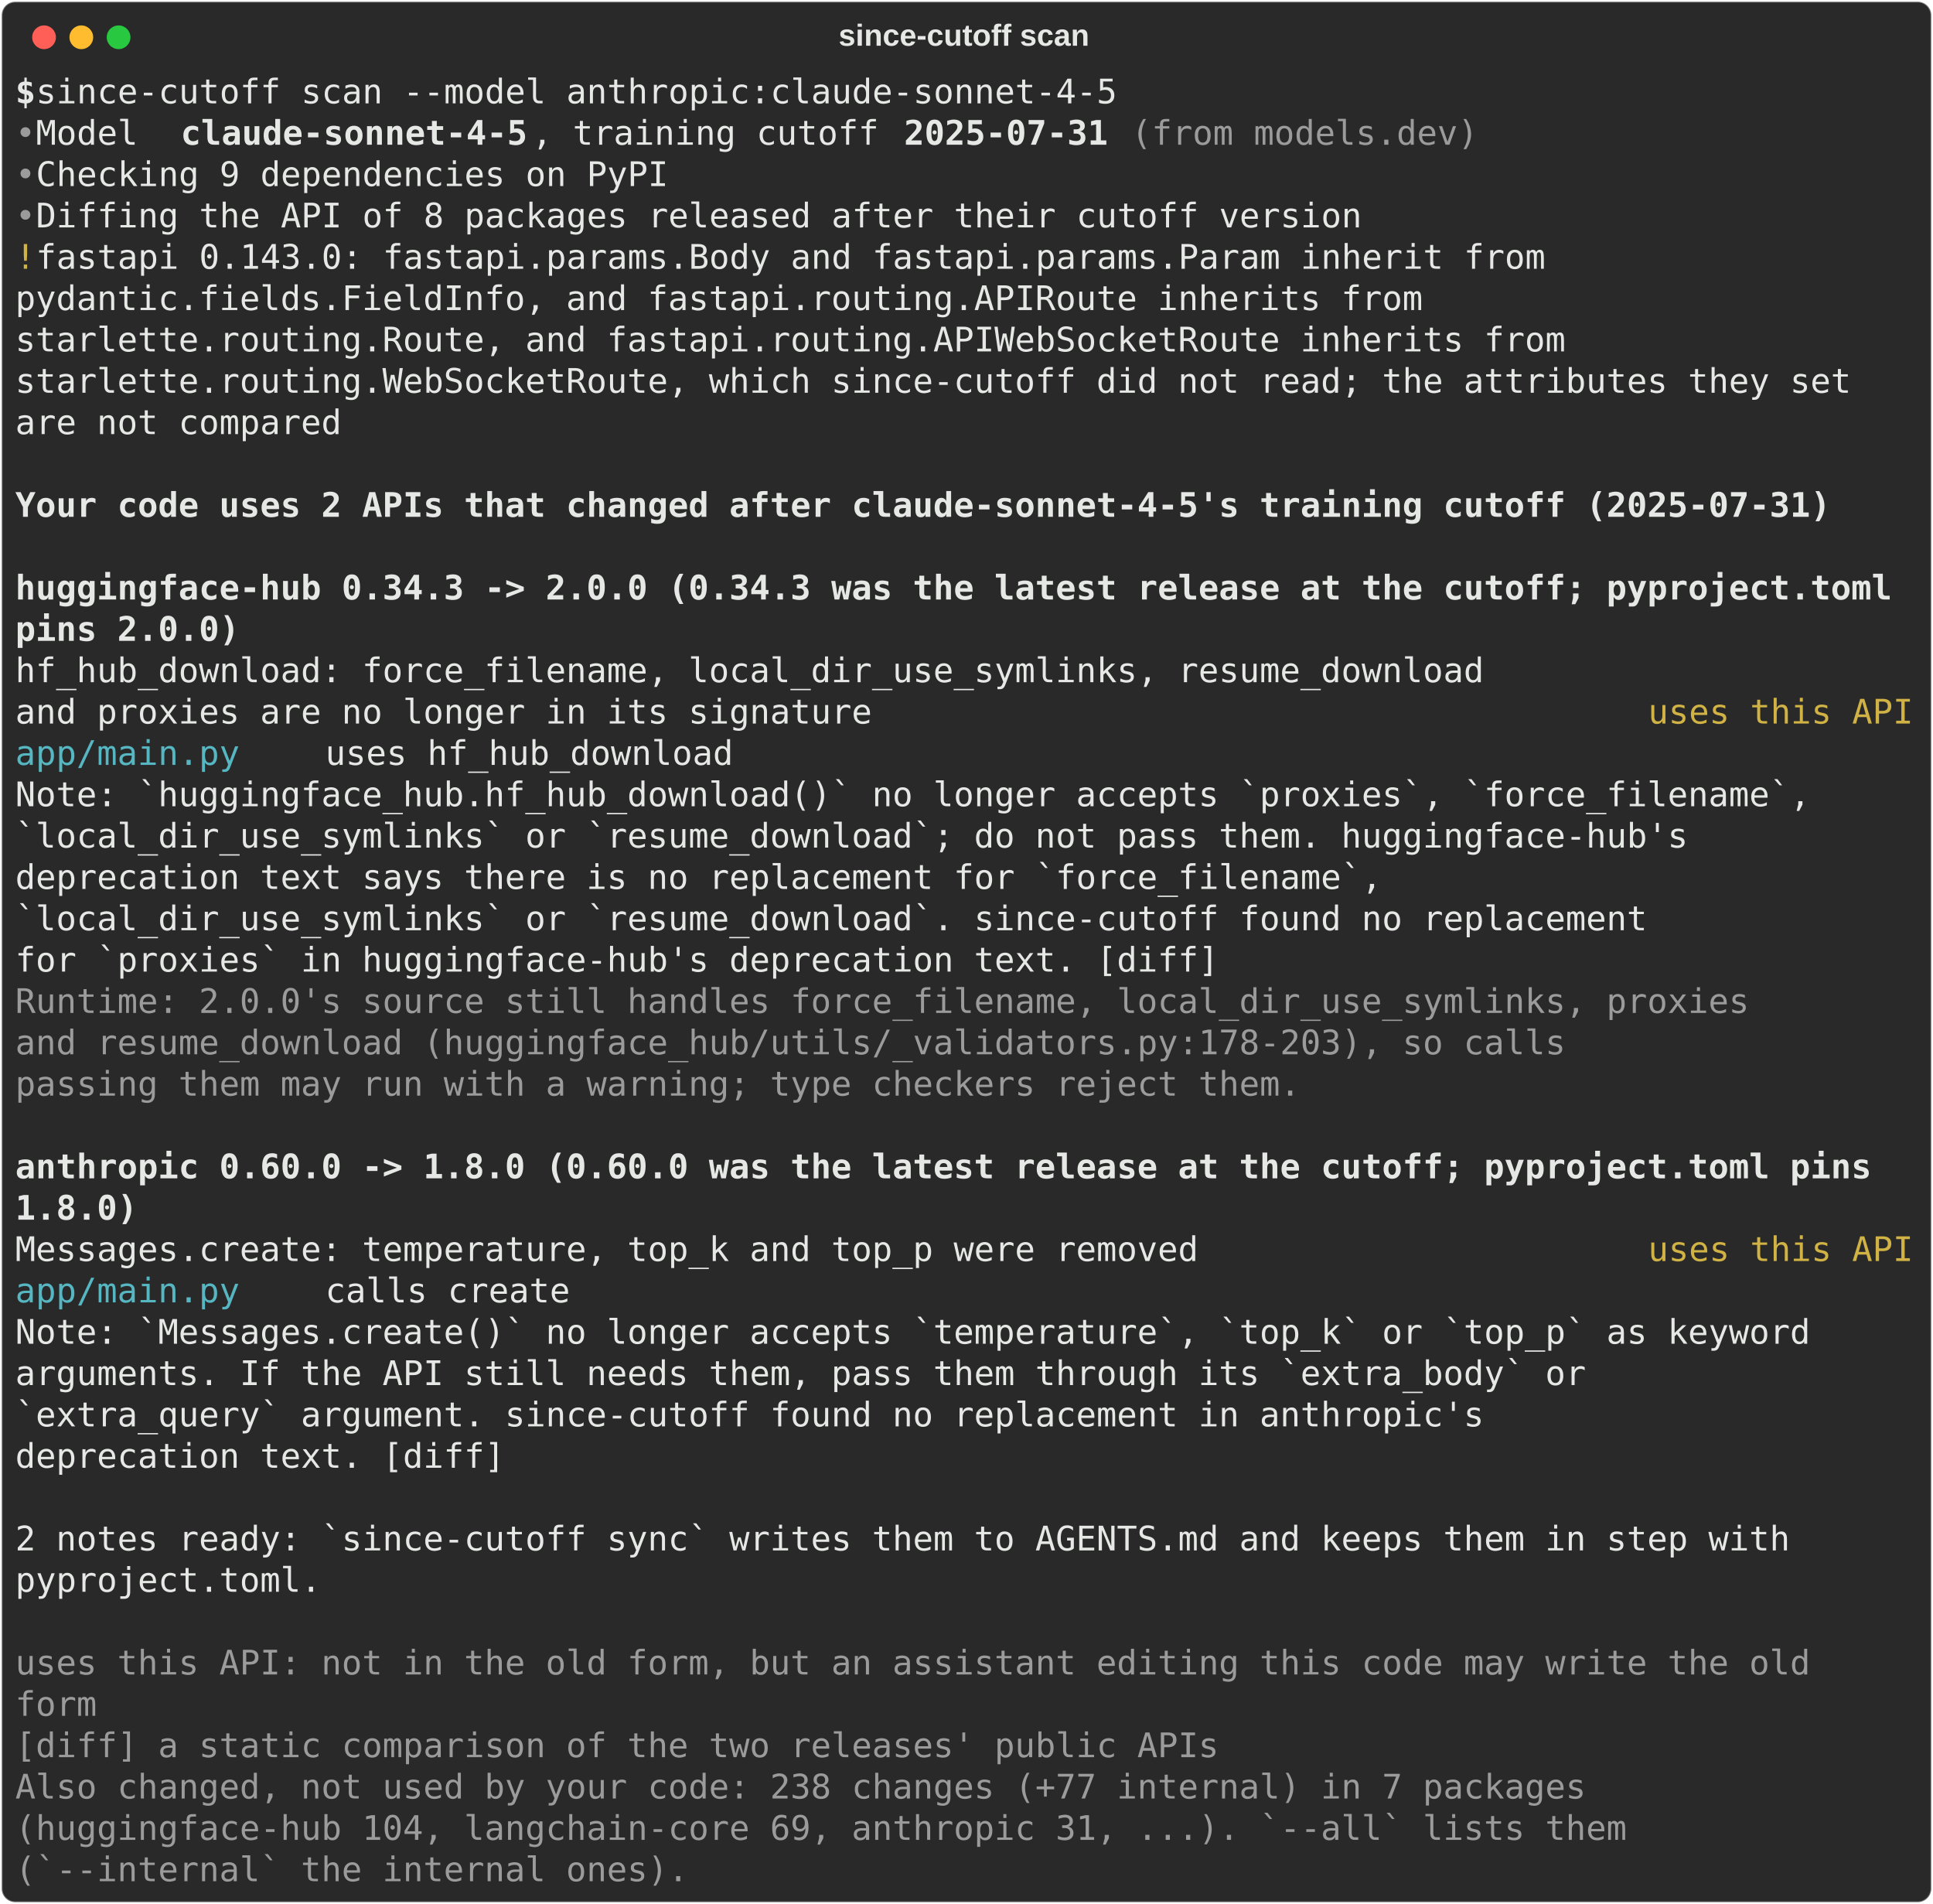
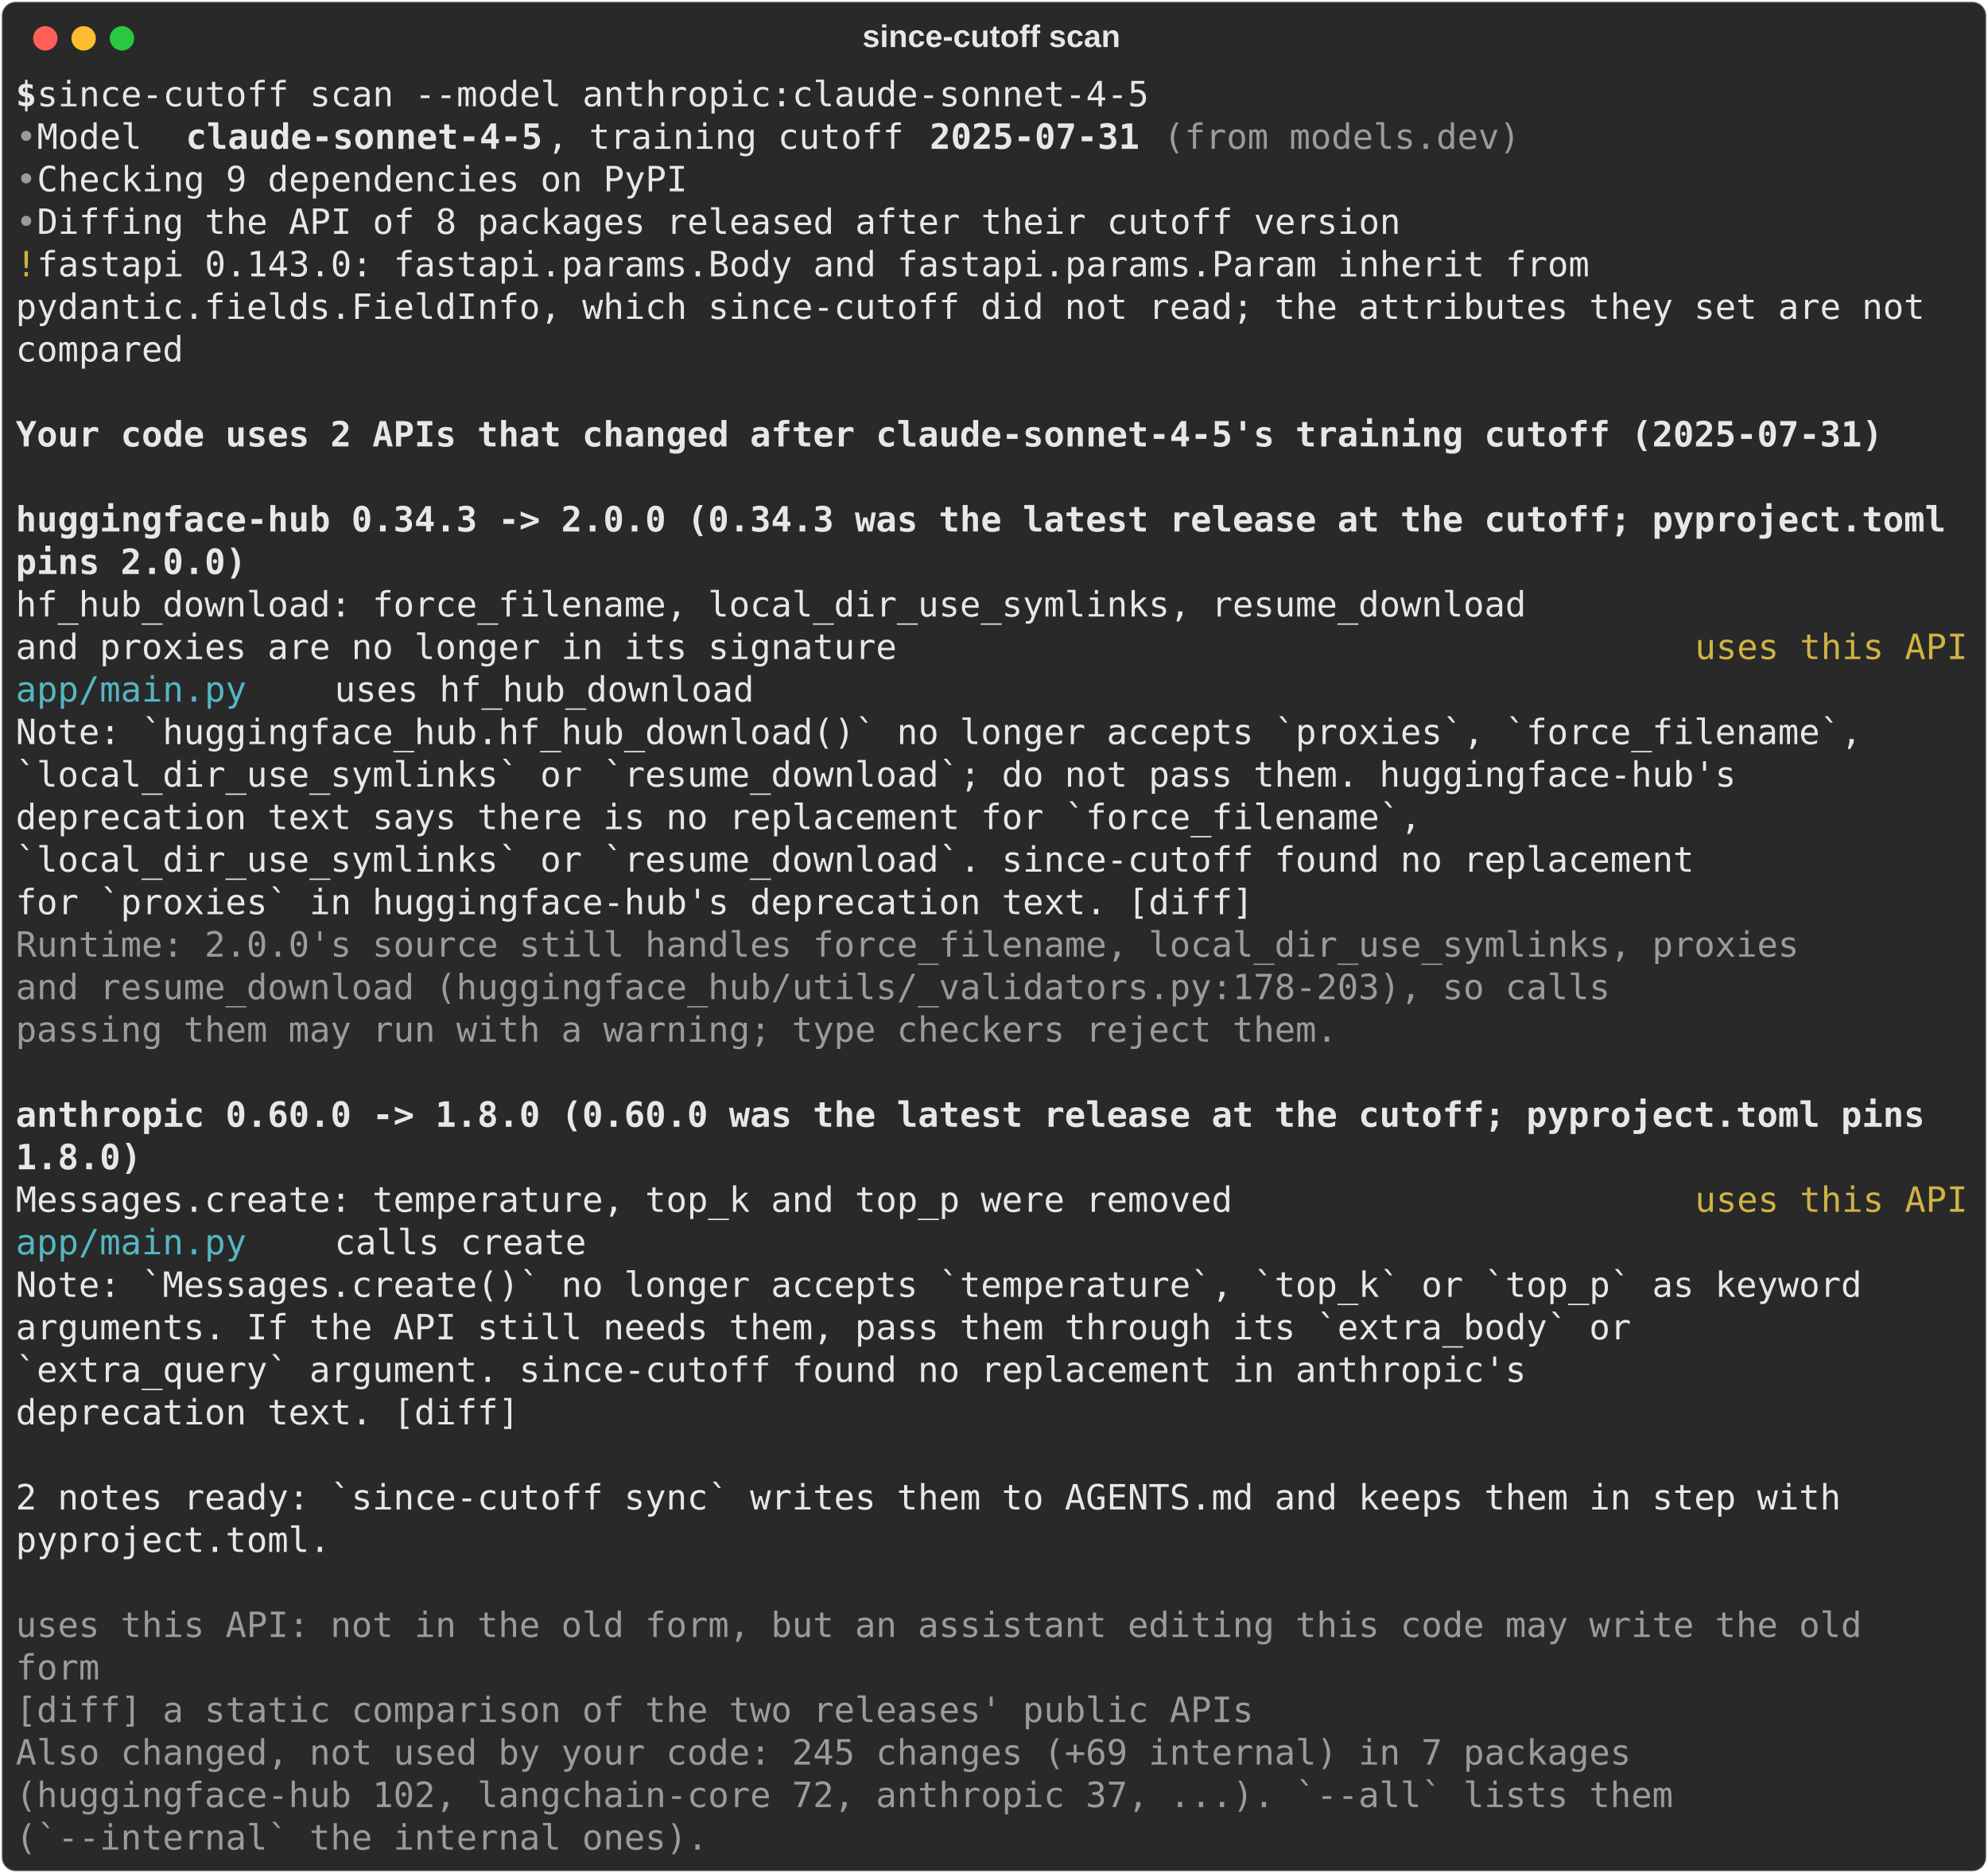
- <svg xmlns="http://www.w3.org/2000/svg" class="rich-terminal" viewBox="0 0 1141 1123.6">
+ <svg xmlns="http://www.w3.org/2000/svg" class="rich-terminal" viewBox="0 0 1141 1074.8">
  <style>

    @font-face {
        font-family: "Fira Code";
        src: local("FiraCode-Regular"),
                url("https://cdnjs.cloudflare.com/ajax/libs/firacode/6.2.0/woff2/FiraCode-Regular.woff2") format("woff2"),
                url("https://cdnjs.cloudflare.com/ajax/libs/firacode/6.2.0/woff/FiraCode-Regular.woff") format("woff");
        font-style: normal;
        font-weight: 400;
    }
    @font-face {
        font-family: "Fira Code";
        src: local("FiraCode-Bold"),
                url("https://cdnjs.cloudflare.com/ajax/libs/firacode/6.2.0/woff2/FiraCode-Bold.woff2") format("woff2"),
                url("https://cdnjs.cloudflare.com/ajax/libs/firacode/6.2.0/woff/FiraCode-Bold.woff") format("woff");
        font-style: bold;
        font-weight: 700;
    }

-     .terminal-1326516204-matrix {
+     .terminal-123255010-matrix {
        font-family: Fira Code, ui-monospace, SFMono-Regular, Menlo, Consolas, 'Cascadia Mono', 'DejaVu Sans Mono', 'Liberation Mono', monospace;
        font-size: 20px;
        line-height: 24.4px;
        font-variant-east-asian: full-width;
    }

-     .terminal-1326516204-title {
+     .terminal-123255010-title {
        font-size: 18px;
        font-weight: bold;
        font-family: arial;
    }

-     .terminal-1326516204-r1 { fill: #e6e8e6;font-weight: bold }
- .terminal-1326516204-r2 { fill: #e6e8e6 }
- .terminal-1326516204-r3 { fill: #9a9b9a }
- .terminal-1326516204-r4 { fill: #d0b344 }
- .terminal-1326516204-r5 { fill: #56b6c2 }
+     .terminal-123255010-r1 { fill: #e6e8e6;font-weight: bold }
+ .terminal-123255010-r2 { fill: #e6e8e6 }
+ .terminal-123255010-r3 { fill: #9a9b9a }
+ .terminal-123255010-r4 { fill: #d0b344 }
+ .terminal-123255010-r5 { fill: #56b6c2 }
    </style>
  <defs>
-     <clipPath id="terminal-1326516204-clip-terminal">
-       <rect x="0" y="0" width="1121.4" height="1072.6" />
-     </clipPath>
-     <clipPath id="terminal-1326516204-line-0">
+     <clipPath id="terminal-123255010-clip-terminal">
+       <rect x="0" y="0" width="1121.4" height="1023.8" />
+     </clipPath>
+     <clipPath id="terminal-123255010-line-0">
      <rect x="0" y="1.5" width="1122.4" height="24.65" />
    </clipPath>
-     <clipPath id="terminal-1326516204-line-1">
+     <clipPath id="terminal-123255010-line-1">
      <rect x="0" y="25.9" width="1122.4" height="24.65" />
    </clipPath>
-     <clipPath id="terminal-1326516204-line-2">
+     <clipPath id="terminal-123255010-line-2">
      <rect x="0" y="50.3" width="1122.4" height="24.65" />
    </clipPath>
-     <clipPath id="terminal-1326516204-line-3">
+     <clipPath id="terminal-123255010-line-3">
      <rect x="0" y="74.7" width="1122.4" height="24.65" />
    </clipPath>
-     <clipPath id="terminal-1326516204-line-4">
+     <clipPath id="terminal-123255010-line-4">
      <rect x="0" y="99.1" width="1122.4" height="24.65" />
    </clipPath>
-     <clipPath id="terminal-1326516204-line-5">
+     <clipPath id="terminal-123255010-line-5">
      <rect x="0" y="123.5" width="1122.4" height="24.65" />
    </clipPath>
-     <clipPath id="terminal-1326516204-line-6">
+     <clipPath id="terminal-123255010-line-6">
      <rect x="0" y="147.9" width="1122.4" height="24.65" />
    </clipPath>
-     <clipPath id="terminal-1326516204-line-7">
+     <clipPath id="terminal-123255010-line-7">
      <rect x="0" y="172.3" width="1122.4" height="24.65" />
    </clipPath>
-     <clipPath id="terminal-1326516204-line-8">
+     <clipPath id="terminal-123255010-line-8">
      <rect x="0" y="196.7" width="1122.4" height="24.65" />
    </clipPath>
-     <clipPath id="terminal-1326516204-line-9">
+     <clipPath id="terminal-123255010-line-9">
      <rect x="0" y="221.1" width="1122.4" height="24.65" />
    </clipPath>
-     <clipPath id="terminal-1326516204-line-10">
+     <clipPath id="terminal-123255010-line-10">
      <rect x="0" y="245.5" width="1122.4" height="24.65" />
    </clipPath>
-     <clipPath id="terminal-1326516204-line-11">
+     <clipPath id="terminal-123255010-line-11">
      <rect x="0" y="269.9" width="1122.4" height="24.65" />
    </clipPath>
-     <clipPath id="terminal-1326516204-line-12">
+     <clipPath id="terminal-123255010-line-12">
      <rect x="0" y="294.3" width="1122.4" height="24.65" />
    </clipPath>
-     <clipPath id="terminal-1326516204-line-13">
+     <clipPath id="terminal-123255010-line-13">
      <rect x="0" y="318.7" width="1122.4" height="24.65" />
    </clipPath>
-     <clipPath id="terminal-1326516204-line-14">
+     <clipPath id="terminal-123255010-line-14">
      <rect x="0" y="343.1" width="1122.4" height="24.65" />
    </clipPath>
-     <clipPath id="terminal-1326516204-line-15">
+     <clipPath id="terminal-123255010-line-15">
      <rect x="0" y="367.5" width="1122.4" height="24.65" />
    </clipPath>
-     <clipPath id="terminal-1326516204-line-16">
+     <clipPath id="terminal-123255010-line-16">
      <rect x="0" y="391.9" width="1122.4" height="24.65" />
    </clipPath>
-     <clipPath id="terminal-1326516204-line-17">
+     <clipPath id="terminal-123255010-line-17">
      <rect x="0" y="416.3" width="1122.4" height="24.65" />
    </clipPath>
-     <clipPath id="terminal-1326516204-line-18">
+     <clipPath id="terminal-123255010-line-18">
      <rect x="0" y="440.7" width="1122.4" height="24.65" />
    </clipPath>
-     <clipPath id="terminal-1326516204-line-19">
+     <clipPath id="terminal-123255010-line-19">
      <rect x="0" y="465.1" width="1122.4" height="24.65" />
    </clipPath>
-     <clipPath id="terminal-1326516204-line-20">
+     <clipPath id="terminal-123255010-line-20">
      <rect x="0" y="489.5" width="1122.4" height="24.65" />
    </clipPath>
-     <clipPath id="terminal-1326516204-line-21">
+     <clipPath id="terminal-123255010-line-21">
      <rect x="0" y="513.9" width="1122.4" height="24.65" />
    </clipPath>
-     <clipPath id="terminal-1326516204-line-22">
+     <clipPath id="terminal-123255010-line-22">
      <rect x="0" y="538.3" width="1122.4" height="24.65" />
    </clipPath>
-     <clipPath id="terminal-1326516204-line-23">
+     <clipPath id="terminal-123255010-line-23">
      <rect x="0" y="562.7" width="1122.4" height="24.65" />
    </clipPath>
-     <clipPath id="terminal-1326516204-line-24">
+     <clipPath id="terminal-123255010-line-24">
      <rect x="0" y="587.1" width="1122.4" height="24.65" />
    </clipPath>
-     <clipPath id="terminal-1326516204-line-25">
+     <clipPath id="terminal-123255010-line-25">
      <rect x="0" y="611.5" width="1122.4" height="24.65" />
    </clipPath>
-     <clipPath id="terminal-1326516204-line-26">
+     <clipPath id="terminal-123255010-line-26">
      <rect x="0" y="635.9" width="1122.4" height="24.65" />
    </clipPath>
-     <clipPath id="terminal-1326516204-line-27">
+     <clipPath id="terminal-123255010-line-27">
      <rect x="0" y="660.3" width="1122.4" height="24.65" />
    </clipPath>
-     <clipPath id="terminal-1326516204-line-28">
+     <clipPath id="terminal-123255010-line-28">
      <rect x="0" y="684.7" width="1122.4" height="24.65" />
    </clipPath>
-     <clipPath id="terminal-1326516204-line-29">
+     <clipPath id="terminal-123255010-line-29">
      <rect x="0" y="709.1" width="1122.4" height="24.65" />
    </clipPath>
-     <clipPath id="terminal-1326516204-line-30">
+     <clipPath id="terminal-123255010-line-30">
      <rect x="0" y="733.5" width="1122.4" height="24.65" />
    </clipPath>
-     <clipPath id="terminal-1326516204-line-31">
+     <clipPath id="terminal-123255010-line-31">
      <rect x="0" y="757.9" width="1122.4" height="24.65" />
    </clipPath>
-     <clipPath id="terminal-1326516204-line-32">
+     <clipPath id="terminal-123255010-line-32">
      <rect x="0" y="782.3" width="1122.4" height="24.65" />
    </clipPath>
-     <clipPath id="terminal-1326516204-line-33">
+     <clipPath id="terminal-123255010-line-33">
      <rect x="0" y="806.7" width="1122.4" height="24.65" />
    </clipPath>
-     <clipPath id="terminal-1326516204-line-34">
+     <clipPath id="terminal-123255010-line-34">
      <rect x="0" y="831.1" width="1122.4" height="24.65" />
    </clipPath>
-     <clipPath id="terminal-1326516204-line-35">
+     <clipPath id="terminal-123255010-line-35">
      <rect x="0" y="855.5" width="1122.4" height="24.65" />
    </clipPath>
-     <clipPath id="terminal-1326516204-line-36">
+     <clipPath id="terminal-123255010-line-36">
      <rect x="0" y="879.9" width="1122.4" height="24.65" />
    </clipPath>
-     <clipPath id="terminal-1326516204-line-37">
+     <clipPath id="terminal-123255010-line-37">
      <rect x="0" y="904.3" width="1122.4" height="24.65" />
    </clipPath>
-     <clipPath id="terminal-1326516204-line-38">
+     <clipPath id="terminal-123255010-line-38">
      <rect x="0" y="928.7" width="1122.4" height="24.65" />
    </clipPath>
-     <clipPath id="terminal-1326516204-line-39">
+     <clipPath id="terminal-123255010-line-39">
      <rect x="0" y="953.1" width="1122.4" height="24.65" />
    </clipPath>
-     <clipPath id="terminal-1326516204-line-40">
+     <clipPath id="terminal-123255010-line-40">
      <rect x="0" y="977.5" width="1122.4" height="24.65" />
    </clipPath>
-     <clipPath id="terminal-1326516204-line-41">
-       <rect x="0" y="1001.9" width="1122.4" height="24.65" />
-     </clipPath>
-     <clipPath id="terminal-1326516204-line-42">
-       <rect x="0" y="1026.3" width="1122.4" height="24.65" />
-     </clipPath>
  </defs>
-   <rect fill="#292929" stroke="rgba(255,255,255,0.35)" stroke-width="1" x="1" y="1" width="1139" height="1121.6" rx="8" />
-   <text class="terminal-1326516204-title" fill="#e6e8e6" text-anchor="middle" x="569" y="27">since-cutoff scan</text>
+   <rect fill="#292929" stroke="rgba(255,255,255,0.35)" stroke-width="1" x="1" y="1" width="1139" height="1072.8" rx="8" />
+   <text class="terminal-123255010-title" fill="#e6e8e6" text-anchor="middle" x="569" y="27">since-cutoff scan</text>
  <g transform="translate(26,22)">
    <circle cx="0" cy="0" r="7" fill="#ff5f57" />
    <circle cx="22" cy="0" r="7" fill="#febc2e" />
    <circle cx="44" cy="0" r="7" fill="#28c840" />
  </g>
-   <g transform="translate(9, 41)" clip-path="url(#terminal-1326516204-clip-terminal)">
-     <g class="terminal-1326516204-matrix">
-       <text class="terminal-1326516204-r1" x="0" y="20" textLength="12.2" clip-path="url(#terminal-1326516204-line-0)">$</text>
-       <text class="terminal-1326516204-r2" x="12.2" y="20" textLength="658.8" clip-path="url(#terminal-1326516204-line-0)"> since-cutoff scan --model anthropic:claude-sonnet-4-5</text>
-       <text class="terminal-1326516204-r2" x="1122.4" y="20" textLength="12.2" clip-path="url(#terminal-1326516204-line-0)">
- </text>
-       <text class="terminal-1326516204-r3" x="0" y="44.4" textLength="12.2" clip-path="url(#terminal-1326516204-line-1)">•</text>
-       <text class="terminal-1326516204-r2" x="12.2" y="44.4" textLength="85.4" clip-path="url(#terminal-1326516204-line-1)"> Model </text>
-       <text class="terminal-1326516204-r1" x="97.6" y="44.4" textLength="207.4" clip-path="url(#terminal-1326516204-line-1)">claude-sonnet-4-5</text>
-       <text class="terminal-1326516204-r2" x="305" y="44.4" textLength="219.6" clip-path="url(#terminal-1326516204-line-1)">, training cutoff </text>
-       <text class="terminal-1326516204-r1" x="524.6" y="44.4" textLength="122" clip-path="url(#terminal-1326516204-line-1)">2025-07-31</text>
-       <text class="terminal-1326516204-r3" x="658.8" y="44.4" textLength="207.4" clip-path="url(#terminal-1326516204-line-1)">(from models.dev)</text>
-       <text class="terminal-1326516204-r2" x="1122.4" y="44.4" textLength="12.2" clip-path="url(#terminal-1326516204-line-1)">
- </text>
-       <text class="terminal-1326516204-r3" x="0" y="68.8" textLength="12.2" clip-path="url(#terminal-1326516204-line-2)">•</text>
-       <text class="terminal-1326516204-r2" x="12.2" y="68.8" textLength="390.4" clip-path="url(#terminal-1326516204-line-2)"> Checking 9 dependencies on PyPI</text>
-       <text class="terminal-1326516204-r2" x="1122.4" y="68.8" textLength="12.2" clip-path="url(#terminal-1326516204-line-2)">
- </text>
-       <text class="terminal-1326516204-r3" x="0" y="93.2" textLength="12.2" clip-path="url(#terminal-1326516204-line-3)">•</text>
-       <text class="terminal-1326516204-r2" x="12.2" y="93.2" textLength="805.2" clip-path="url(#terminal-1326516204-line-3)"> Diffing the API of 8 packages released after their cutoff version</text>
-       <text class="terminal-1326516204-r2" x="1122.4" y="93.2" textLength="12.2" clip-path="url(#terminal-1326516204-line-3)">
- </text>
-       <text class="terminal-1326516204-r4" x="0" y="117.6" textLength="12.2" clip-path="url(#terminal-1326516204-line-4)">!</text>
-       <text class="terminal-1326516204-r2" x="12.2" y="117.6" textLength="927.2" clip-path="url(#terminal-1326516204-line-4)"> fastapi 0.143.0: fastapi.params.Body and fastapi.params.Param inherit from </text>
-       <text class="terminal-1326516204-r2" x="1122.4" y="117.6" textLength="12.2" clip-path="url(#terminal-1326516204-line-4)">
- </text>
-       <text class="terminal-1326516204-r2" x="0" y="142" textLength="854" clip-path="url(#terminal-1326516204-line-5)">pydantic.fields.FieldInfo, and fastapi.routing.APIRoute inherits from </text>
-       <text class="terminal-1326516204-r2" x="1122.4" y="142" textLength="12.2" clip-path="url(#terminal-1326516204-line-5)">
- </text>
-       <text class="terminal-1326516204-r2" x="0" y="166.4" textLength="939.4" clip-path="url(#terminal-1326516204-line-6)">starlette.routing.Route, and fastapi.routing.APIWebSocketRoute inherits from </text>
-       <text class="terminal-1326516204-r2" x="1122.4" y="166.4" textLength="12.2" clip-path="url(#terminal-1326516204-line-6)">
- </text>
-       <text class="terminal-1326516204-r2" x="0" y="190.8" textLength="1110.2" clip-path="url(#terminal-1326516204-line-7)">starlette.routing.WebSocketRoute, which since-cutoff did not read; the attributes they set </text>
-       <text class="terminal-1326516204-r2" x="1122.4" y="190.8" textLength="12.2" clip-path="url(#terminal-1326516204-line-7)">
- </text>
-       <text class="terminal-1326516204-r2" x="0" y="215.2" textLength="195.2" clip-path="url(#terminal-1326516204-line-8)">are not compared</text>
-       <text class="terminal-1326516204-r2" x="1122.4" y="215.2" textLength="12.2" clip-path="url(#terminal-1326516204-line-8)">
- </text>
-       <text class="terminal-1326516204-r2" x="1122.4" y="239.6" textLength="12.2" clip-path="url(#terminal-1326516204-line-9)">
- </text>
-       <text class="terminal-1326516204-r1" x="0" y="264" textLength="1085.8" clip-path="url(#terminal-1326516204-line-10)">Your code uses 2 APIs that changed after claude-sonnet-4-5's training cutoff (2025-07-31)</text>
-       <text class="terminal-1326516204-r2" x="1122.4" y="264" textLength="12.2" clip-path="url(#terminal-1326516204-line-10)">
- </text>
-       <text class="terminal-1326516204-r2" x="1122.4" y="288.4" textLength="12.2" clip-path="url(#terminal-1326516204-line-11)">
- </text>
-       <text class="terminal-1326516204-r1" x="0" y="312.8" textLength="1122.4" clip-path="url(#terminal-1326516204-line-12)">huggingface-hub 0.34.3 -&gt; 2.0.0 (0.34.3 was the latest release at the cutoff; pyproject.toml</text>
-       <text class="terminal-1326516204-r2" x="1122.4" y="312.8" textLength="12.2" clip-path="url(#terminal-1326516204-line-12)">
- </text>
-       <text class="terminal-1326516204-r1" x="0" y="337.2" textLength="158.6" clip-path="url(#terminal-1326516204-line-13)">  pins 2.0.0)</text>
-       <text class="terminal-1326516204-r2" x="1122.4" y="337.2" textLength="12.2" clip-path="url(#terminal-1326516204-line-13)">
- </text>
-       <text class="terminal-1326516204-r2" x="0" y="361.6" textLength="902.8" clip-path="url(#terminal-1326516204-line-14)">  hf_hub_download: force_filename, local_dir_use_symlinks, resume_download</text>
-       <text class="terminal-1326516204-r2" x="1122.4" y="361.6" textLength="12.2" clip-path="url(#terminal-1326516204-line-14)">
- </text>
-       <text class="terminal-1326516204-r2" x="0" y="386" textLength="963.8" clip-path="url(#terminal-1326516204-line-15)">  and proxies are no longer in its signature                                   </text>
-       <text class="terminal-1326516204-r4" x="963.8" y="386" textLength="158.6" clip-path="url(#terminal-1326516204-line-15)">uses this API</text>
-       <text class="terminal-1326516204-r2" x="1122.4" y="386" textLength="12.2" clip-path="url(#terminal-1326516204-line-15)">
- </text>
-       <text class="terminal-1326516204-r5" x="0" y="410.4" textLength="183" clip-path="url(#terminal-1326516204-line-16)">    app/main.py</text>
-       <text class="terminal-1326516204-r2" x="183" y="410.4" textLength="280.6" clip-path="url(#terminal-1326516204-line-16)">   uses hf_hub_download</text>
-       <text class="terminal-1326516204-r2" x="1122.4" y="410.4" textLength="12.2" clip-path="url(#terminal-1326516204-line-16)">
- </text>
-       <text class="terminal-1326516204-r2" x="0" y="434.8" textLength="1122.4" clip-path="url(#terminal-1326516204-line-17)">    Note: `huggingface_hub.hf_hub_download()` no longer accepts `proxies`, `force_filename`,</text>
-       <text class="terminal-1326516204-r2" x="1122.4" y="434.8" textLength="12.2" clip-path="url(#terminal-1326516204-line-17)">
- </text>
-       <text class="terminal-1326516204-r2" x="0" y="459.2" textLength="1122.4" clip-path="url(#terminal-1326516204-line-18)">          `local_dir_use_symlinks` or `resume_download`; do not pass them. huggingface-hub's</text>
-       <text class="terminal-1326516204-r2" x="1122.4" y="459.2" textLength="12.2" clip-path="url(#terminal-1326516204-line-18)">
- </text>
-       <text class="terminal-1326516204-r2" x="0" y="483.6" textLength="939.4" clip-path="url(#terminal-1326516204-line-19)">          deprecation text says there is no replacement for `force_filename`,</text>
-       <text class="terminal-1326516204-r2" x="1122.4" y="483.6" textLength="12.2" clip-path="url(#terminal-1326516204-line-19)">
- </text>
-       <text class="terminal-1326516204-r2" x="0" y="508" textLength="1098" clip-path="url(#terminal-1326516204-line-20)">          `local_dir_use_symlinks` or `resume_download`. since-cutoff found no replacement</text>
-       <text class="terminal-1326516204-r2" x="1122.4" y="508" textLength="12.2" clip-path="url(#terminal-1326516204-line-20)">
- </text>
-       <text class="terminal-1326516204-r2" x="0" y="532.4" textLength="841.8" clip-path="url(#terminal-1326516204-line-21)">          for `proxies` in huggingface-hub's deprecation text. [diff]</text>
-       <text class="terminal-1326516204-r2" x="1122.4" y="532.4" textLength="12.2" clip-path="url(#terminal-1326516204-line-21)">
- </text>
-       <text class="terminal-1326516204-r3" x="0" y="556.8" textLength="1085.8" clip-path="url(#terminal-1326516204-line-22)">    Runtime: 2.0.0's source still handles force_filename, local_dir_use_symlinks, proxies</text>
-       <text class="terminal-1326516204-r2" x="1122.4" y="556.8" textLength="12.2" clip-path="url(#terminal-1326516204-line-22)">
- </text>
-       <text class="terminal-1326516204-r3" x="0" y="581.2" textLength="1085.8" clip-path="url(#terminal-1326516204-line-23)">             and resume_download (huggingface_hub/utils/_validators.py:178-203), so calls</text>
-       <text class="terminal-1326516204-r2" x="1122.4" y="581.2" textLength="12.2" clip-path="url(#terminal-1326516204-line-23)">
- </text>
-       <text class="terminal-1326516204-r3" x="0" y="605.6" textLength="927.2" clip-path="url(#terminal-1326516204-line-24)">             passing them may run with a warning; type checkers reject them.</text>
-       <text class="terminal-1326516204-r2" x="1122.4" y="605.6" textLength="12.2" clip-path="url(#terminal-1326516204-line-24)">
- </text>
-       <text class="terminal-1326516204-r2" x="1122.4" y="630" textLength="12.2" clip-path="url(#terminal-1326516204-line-25)">
- </text>
-       <text class="terminal-1326516204-r1" x="0" y="654.4" textLength="1110.2" clip-path="url(#terminal-1326516204-line-26)">anthropic 0.60.0 -&gt; 1.8.0 (0.60.0 was the latest release at the cutoff; pyproject.toml pins</text>
-       <text class="terminal-1326516204-r2" x="1122.4" y="654.4" textLength="12.2" clip-path="url(#terminal-1326516204-line-26)">
- </text>
-       <text class="terminal-1326516204-r1" x="0" y="678.8" textLength="97.6" clip-path="url(#terminal-1326516204-line-27)">  1.8.0)</text>
-       <text class="terminal-1326516204-r2" x="1122.4" y="678.8" textLength="12.2" clip-path="url(#terminal-1326516204-line-27)">
- </text>
-       <text class="terminal-1326516204-r2" x="0" y="703.2" textLength="963.8" clip-path="url(#terminal-1326516204-line-28)">  Messages.create: temperature, top_k and top_p were removed                   </text>
-       <text class="terminal-1326516204-r4" x="963.8" y="703.2" textLength="158.6" clip-path="url(#terminal-1326516204-line-28)">uses this API</text>
-       <text class="terminal-1326516204-r2" x="1122.4" y="703.2" textLength="12.2" clip-path="url(#terminal-1326516204-line-28)">
- </text>
-       <text class="terminal-1326516204-r5" x="0" y="727.6" textLength="183" clip-path="url(#terminal-1326516204-line-29)">    app/main.py</text>
-       <text class="terminal-1326516204-r2" x="183" y="727.6" textLength="183" clip-path="url(#terminal-1326516204-line-29)">   calls create</text>
-       <text class="terminal-1326516204-r2" x="1122.4" y="727.6" textLength="12.2" clip-path="url(#terminal-1326516204-line-29)">
- </text>
-       <text class="terminal-1326516204-r2" x="0" y="752" textLength="1122.4" clip-path="url(#terminal-1326516204-line-30)">    Note: `Messages.create()` no longer accepts `temperature`, `top_k` or `top_p` as keyword</text>
-       <text class="terminal-1326516204-r2" x="1122.4" y="752" textLength="12.2" clip-path="url(#terminal-1326516204-line-30)">
- </text>
-       <text class="terminal-1326516204-r2" x="0" y="776.4" textLength="1061.4" clip-path="url(#terminal-1326516204-line-31)">          arguments. If the API still needs them, pass them through its `extra_body` or</text>
-       <text class="terminal-1326516204-r2" x="1122.4" y="776.4" textLength="12.2" clip-path="url(#terminal-1326516204-line-31)">
- </text>
-       <text class="terminal-1326516204-r2" x="0" y="800.8" textLength="1000.4" clip-path="url(#terminal-1326516204-line-32)">          `extra_query` argument. since-cutoff found no replacement in anthropic's</text>
-       <text class="terminal-1326516204-r2" x="1122.4" y="800.8" textLength="12.2" clip-path="url(#terminal-1326516204-line-32)">
- </text>
-       <text class="terminal-1326516204-r2" x="0" y="825.2" textLength="414.8" clip-path="url(#terminal-1326516204-line-33)">          deprecation text. [diff]</text>
-       <text class="terminal-1326516204-r2" x="1122.4" y="825.2" textLength="12.2" clip-path="url(#terminal-1326516204-line-33)">
- </text>
-       <text class="terminal-1326516204-r2" x="1122.4" y="849.6" textLength="12.2" clip-path="url(#terminal-1326516204-line-34)">
- </text>
-       <text class="terminal-1326516204-r2" x="0" y="874" textLength="1061.4" clip-path="url(#terminal-1326516204-line-35)">2 notes ready: `since-cutoff sync` writes them to AGENTS.md and keeps them in step with</text>
-       <text class="terminal-1326516204-r2" x="1122.4" y="874" textLength="12.2" clip-path="url(#terminal-1326516204-line-35)">
- </text>
-       <text class="terminal-1326516204-r2" x="0" y="898.4" textLength="207.4" clip-path="url(#terminal-1326516204-line-36)">  pyproject.toml.</text>
-       <text class="terminal-1326516204-r2" x="1122.4" y="898.4" textLength="12.2" clip-path="url(#terminal-1326516204-line-36)">
- </text>
-       <text class="terminal-1326516204-r2" x="1122.4" y="922.8" textLength="12.2" clip-path="url(#terminal-1326516204-line-37)">
- </text>
-       <text class="terminal-1326516204-r3" x="0" y="947.2" textLength="1073.6" clip-path="url(#terminal-1326516204-line-38)">uses this API: not in the old form, but an assistant editing this code may write the old</text>
-       <text class="terminal-1326516204-r2" x="1122.4" y="947.2" textLength="12.2" clip-path="url(#terminal-1326516204-line-38)">
- </text>
-       <text class="terminal-1326516204-r3" x="0" y="971.6" textLength="73.2" clip-path="url(#terminal-1326516204-line-39)">  form</text>
-       <text class="terminal-1326516204-r2" x="1122.4" y="971.6" textLength="12.2" clip-path="url(#terminal-1326516204-line-39)">
- </text>
-       <text class="terminal-1326516204-r3" x="0" y="996" textLength="719.8" clip-path="url(#terminal-1326516204-line-40)">[diff] a static comparison of the two releases' public APIs</text>
-       <text class="terminal-1326516204-r2" x="1122.4" y="996" textLength="12.2" clip-path="url(#terminal-1326516204-line-40)">
- </text>
-       <text class="terminal-1326516204-r3" x="0" y="1020.4" textLength="939.4" clip-path="url(#terminal-1326516204-line-41)">Also changed, not used by your code: 238 changes (+77 internal) in 7 packages</text>
-       <text class="terminal-1326516204-r2" x="1122.4" y="1020.4" textLength="12.2" clip-path="url(#terminal-1326516204-line-41)">
- </text>
-       <text class="terminal-1326516204-r3" x="0" y="1044.8" textLength="988.2" clip-path="url(#terminal-1326516204-line-42)">  (huggingface-hub 104, langchain-core 69, anthropic 31, ...). `--all` lists them</text>
-       <text class="terminal-1326516204-r2" x="1122.4" y="1044.8" textLength="12.2" clip-path="url(#terminal-1326516204-line-42)">
- </text>
-       <text class="terminal-1326516204-r3" x="0" y="1069.2" textLength="427" clip-path="url(#terminal-1326516204-line-43)">  (`--internal` the internal ones).</text>
-       <text class="terminal-1326516204-r2" x="1122.4" y="1069.2" textLength="12.2" clip-path="url(#terminal-1326516204-line-43)">
+   <g transform="translate(9, 41)" clip-path="url(#terminal-123255010-clip-terminal)">
+     <g class="terminal-123255010-matrix">
+       <text class="terminal-123255010-r1" x="0" y="20" textLength="12.2" clip-path="url(#terminal-123255010-line-0)">$</text>
+       <text class="terminal-123255010-r2" x="12.2" y="20" textLength="658.8" clip-path="url(#terminal-123255010-line-0)"> since-cutoff scan --model anthropic:claude-sonnet-4-5</text>
+       <text class="terminal-123255010-r2" x="1122.4" y="20" textLength="12.2" clip-path="url(#terminal-123255010-line-0)">
+ </text>
+       <text class="terminal-123255010-r3" x="0" y="44.4" textLength="12.2" clip-path="url(#terminal-123255010-line-1)">•</text>
+       <text class="terminal-123255010-r2" x="12.2" y="44.4" textLength="85.4" clip-path="url(#terminal-123255010-line-1)"> Model </text>
+       <text class="terminal-123255010-r1" x="97.6" y="44.4" textLength="207.4" clip-path="url(#terminal-123255010-line-1)">claude-sonnet-4-5</text>
+       <text class="terminal-123255010-r2" x="305" y="44.4" textLength="219.6" clip-path="url(#terminal-123255010-line-1)">, training cutoff </text>
+       <text class="terminal-123255010-r1" x="524.6" y="44.4" textLength="122" clip-path="url(#terminal-123255010-line-1)">2025-07-31</text>
+       <text class="terminal-123255010-r3" x="658.8" y="44.4" textLength="207.4" clip-path="url(#terminal-123255010-line-1)">(from models.dev)</text>
+       <text class="terminal-123255010-r2" x="1122.4" y="44.4" textLength="12.2" clip-path="url(#terminal-123255010-line-1)">
+ </text>
+       <text class="terminal-123255010-r3" x="0" y="68.8" textLength="12.2" clip-path="url(#terminal-123255010-line-2)">•</text>
+       <text class="terminal-123255010-r2" x="12.2" y="68.8" textLength="390.4" clip-path="url(#terminal-123255010-line-2)"> Checking 9 dependencies on PyPI</text>
+       <text class="terminal-123255010-r2" x="1122.4" y="68.8" textLength="12.2" clip-path="url(#terminal-123255010-line-2)">
+ </text>
+       <text class="terminal-123255010-r3" x="0" y="93.2" textLength="12.2" clip-path="url(#terminal-123255010-line-3)">•</text>
+       <text class="terminal-123255010-r2" x="12.2" y="93.2" textLength="805.2" clip-path="url(#terminal-123255010-line-3)"> Diffing the API of 8 packages released after their cutoff version</text>
+       <text class="terminal-123255010-r2" x="1122.4" y="93.2" textLength="12.2" clip-path="url(#terminal-123255010-line-3)">
+ </text>
+       <text class="terminal-123255010-r4" x="0" y="117.6" textLength="12.2" clip-path="url(#terminal-123255010-line-4)">!</text>
+       <text class="terminal-123255010-r2" x="12.2" y="117.6" textLength="927.2" clip-path="url(#terminal-123255010-line-4)"> fastapi 0.143.0: fastapi.params.Body and fastapi.params.Param inherit from </text>
+       <text class="terminal-123255010-r2" x="1122.4" y="117.6" textLength="12.2" clip-path="url(#terminal-123255010-line-4)">
+ </text>
+       <text class="terminal-123255010-r2" x="0" y="142" textLength="1122.4" clip-path="url(#terminal-123255010-line-5)">pydantic.fields.FieldInfo, which since-cutoff did not read; the attributes they set are not </text>
+       <text class="terminal-123255010-r2" x="1122.4" y="142" textLength="12.2" clip-path="url(#terminal-123255010-line-5)">
+ </text>
+       <text class="terminal-123255010-r2" x="0" y="166.4" textLength="97.6" clip-path="url(#terminal-123255010-line-6)">compared</text>
+       <text class="terminal-123255010-r2" x="1122.4" y="166.4" textLength="12.2" clip-path="url(#terminal-123255010-line-6)">
+ </text>
+       <text class="terminal-123255010-r2" x="1122.4" y="190.8" textLength="12.2" clip-path="url(#terminal-123255010-line-7)">
+ </text>
+       <text class="terminal-123255010-r1" x="0" y="215.2" textLength="1085.8" clip-path="url(#terminal-123255010-line-8)">Your code uses 2 APIs that changed after claude-sonnet-4-5's training cutoff (2025-07-31)</text>
+       <text class="terminal-123255010-r2" x="1122.4" y="215.2" textLength="12.2" clip-path="url(#terminal-123255010-line-8)">
+ </text>
+       <text class="terminal-123255010-r2" x="1122.4" y="239.6" textLength="12.2" clip-path="url(#terminal-123255010-line-9)">
+ </text>
+       <text class="terminal-123255010-r1" x="0" y="264" textLength="1122.4" clip-path="url(#terminal-123255010-line-10)">huggingface-hub 0.34.3 -&gt; 2.0.0 (0.34.3 was the latest release at the cutoff; pyproject.toml</text>
+       <text class="terminal-123255010-r2" x="1122.4" y="264" textLength="12.2" clip-path="url(#terminal-123255010-line-10)">
+ </text>
+       <text class="terminal-123255010-r1" x="0" y="288.4" textLength="158.6" clip-path="url(#terminal-123255010-line-11)">  pins 2.0.0)</text>
+       <text class="terminal-123255010-r2" x="1122.4" y="288.4" textLength="12.2" clip-path="url(#terminal-123255010-line-11)">
+ </text>
+       <text class="terminal-123255010-r2" x="0" y="312.8" textLength="902.8" clip-path="url(#terminal-123255010-line-12)">  hf_hub_download: force_filename, local_dir_use_symlinks, resume_download</text>
+       <text class="terminal-123255010-r2" x="1122.4" y="312.8" textLength="12.2" clip-path="url(#terminal-123255010-line-12)">
+ </text>
+       <text class="terminal-123255010-r2" x="0" y="337.2" textLength="963.8" clip-path="url(#terminal-123255010-line-13)">  and proxies are no longer in its signature                                   </text>
+       <text class="terminal-123255010-r4" x="963.8" y="337.2" textLength="158.6" clip-path="url(#terminal-123255010-line-13)">uses this API</text>
+       <text class="terminal-123255010-r2" x="1122.4" y="337.2" textLength="12.2" clip-path="url(#terminal-123255010-line-13)">
+ </text>
+       <text class="terminal-123255010-r5" x="0" y="361.6" textLength="183" clip-path="url(#terminal-123255010-line-14)">    app/main.py</text>
+       <text class="terminal-123255010-r2" x="183" y="361.6" textLength="280.6" clip-path="url(#terminal-123255010-line-14)">   uses hf_hub_download</text>
+       <text class="terminal-123255010-r2" x="1122.4" y="361.6" textLength="12.2" clip-path="url(#terminal-123255010-line-14)">
+ </text>
+       <text class="terminal-123255010-r2" x="0" y="386" textLength="1122.4" clip-path="url(#terminal-123255010-line-15)">    Note: `huggingface_hub.hf_hub_download()` no longer accepts `proxies`, `force_filename`,</text>
+       <text class="terminal-123255010-r2" x="1122.4" y="386" textLength="12.2" clip-path="url(#terminal-123255010-line-15)">
+ </text>
+       <text class="terminal-123255010-r2" x="0" y="410.4" textLength="1122.4" clip-path="url(#terminal-123255010-line-16)">          `local_dir_use_symlinks` or `resume_download`; do not pass them. huggingface-hub's</text>
+       <text class="terminal-123255010-r2" x="1122.4" y="410.4" textLength="12.2" clip-path="url(#terminal-123255010-line-16)">
+ </text>
+       <text class="terminal-123255010-r2" x="0" y="434.8" textLength="939.4" clip-path="url(#terminal-123255010-line-17)">          deprecation text says there is no replacement for `force_filename`,</text>
+       <text class="terminal-123255010-r2" x="1122.4" y="434.8" textLength="12.2" clip-path="url(#terminal-123255010-line-17)">
+ </text>
+       <text class="terminal-123255010-r2" x="0" y="459.2" textLength="1098" clip-path="url(#terminal-123255010-line-18)">          `local_dir_use_symlinks` or `resume_download`. since-cutoff found no replacement</text>
+       <text class="terminal-123255010-r2" x="1122.4" y="459.2" textLength="12.2" clip-path="url(#terminal-123255010-line-18)">
+ </text>
+       <text class="terminal-123255010-r2" x="0" y="483.6" textLength="841.8" clip-path="url(#terminal-123255010-line-19)">          for `proxies` in huggingface-hub's deprecation text. [diff]</text>
+       <text class="terminal-123255010-r2" x="1122.4" y="483.6" textLength="12.2" clip-path="url(#terminal-123255010-line-19)">
+ </text>
+       <text class="terminal-123255010-r3" x="0" y="508" textLength="1085.8" clip-path="url(#terminal-123255010-line-20)">    Runtime: 2.0.0's source still handles force_filename, local_dir_use_symlinks, proxies</text>
+       <text class="terminal-123255010-r2" x="1122.4" y="508" textLength="12.2" clip-path="url(#terminal-123255010-line-20)">
+ </text>
+       <text class="terminal-123255010-r3" x="0" y="532.4" textLength="1085.8" clip-path="url(#terminal-123255010-line-21)">             and resume_download (huggingface_hub/utils/_validators.py:178-203), so calls</text>
+       <text class="terminal-123255010-r2" x="1122.4" y="532.4" textLength="12.2" clip-path="url(#terminal-123255010-line-21)">
+ </text>
+       <text class="terminal-123255010-r3" x="0" y="556.8" textLength="927.2" clip-path="url(#terminal-123255010-line-22)">             passing them may run with a warning; type checkers reject them.</text>
+       <text class="terminal-123255010-r2" x="1122.4" y="556.8" textLength="12.2" clip-path="url(#terminal-123255010-line-22)">
+ </text>
+       <text class="terminal-123255010-r2" x="1122.4" y="581.2" textLength="12.2" clip-path="url(#terminal-123255010-line-23)">
+ </text>
+       <text class="terminal-123255010-r1" x="0" y="605.6" textLength="1110.2" clip-path="url(#terminal-123255010-line-24)">anthropic 0.60.0 -&gt; 1.8.0 (0.60.0 was the latest release at the cutoff; pyproject.toml pins</text>
+       <text class="terminal-123255010-r2" x="1122.4" y="605.6" textLength="12.2" clip-path="url(#terminal-123255010-line-24)">
+ </text>
+       <text class="terminal-123255010-r1" x="0" y="630" textLength="97.6" clip-path="url(#terminal-123255010-line-25)">  1.8.0)</text>
+       <text class="terminal-123255010-r2" x="1122.4" y="630" textLength="12.2" clip-path="url(#terminal-123255010-line-25)">
+ </text>
+       <text class="terminal-123255010-r2" x="0" y="654.4" textLength="963.8" clip-path="url(#terminal-123255010-line-26)">  Messages.create: temperature, top_k and top_p were removed                   </text>
+       <text class="terminal-123255010-r4" x="963.8" y="654.4" textLength="158.6" clip-path="url(#terminal-123255010-line-26)">uses this API</text>
+       <text class="terminal-123255010-r2" x="1122.4" y="654.4" textLength="12.2" clip-path="url(#terminal-123255010-line-26)">
+ </text>
+       <text class="terminal-123255010-r5" x="0" y="678.8" textLength="183" clip-path="url(#terminal-123255010-line-27)">    app/main.py</text>
+       <text class="terminal-123255010-r2" x="183" y="678.8" textLength="183" clip-path="url(#terminal-123255010-line-27)">   calls create</text>
+       <text class="terminal-123255010-r2" x="1122.4" y="678.8" textLength="12.2" clip-path="url(#terminal-123255010-line-27)">
+ </text>
+       <text class="terminal-123255010-r2" x="0" y="703.2" textLength="1122.4" clip-path="url(#terminal-123255010-line-28)">    Note: `Messages.create()` no longer accepts `temperature`, `top_k` or `top_p` as keyword</text>
+       <text class="terminal-123255010-r2" x="1122.4" y="703.2" textLength="12.2" clip-path="url(#terminal-123255010-line-28)">
+ </text>
+       <text class="terminal-123255010-r2" x="0" y="727.6" textLength="1061.4" clip-path="url(#terminal-123255010-line-29)">          arguments. If the API still needs them, pass them through its `extra_body` or</text>
+       <text class="terminal-123255010-r2" x="1122.4" y="727.6" textLength="12.2" clip-path="url(#terminal-123255010-line-29)">
+ </text>
+       <text class="terminal-123255010-r2" x="0" y="752" textLength="1000.4" clip-path="url(#terminal-123255010-line-30)">          `extra_query` argument. since-cutoff found no replacement in anthropic's</text>
+       <text class="terminal-123255010-r2" x="1122.4" y="752" textLength="12.2" clip-path="url(#terminal-123255010-line-30)">
+ </text>
+       <text class="terminal-123255010-r2" x="0" y="776.4" textLength="414.8" clip-path="url(#terminal-123255010-line-31)">          deprecation text. [diff]</text>
+       <text class="terminal-123255010-r2" x="1122.4" y="776.4" textLength="12.2" clip-path="url(#terminal-123255010-line-31)">
+ </text>
+       <text class="terminal-123255010-r2" x="1122.4" y="800.8" textLength="12.2" clip-path="url(#terminal-123255010-line-32)">
+ </text>
+       <text class="terminal-123255010-r2" x="0" y="825.2" textLength="1061.4" clip-path="url(#terminal-123255010-line-33)">2 notes ready: `since-cutoff sync` writes them to AGENTS.md and keeps them in step with</text>
+       <text class="terminal-123255010-r2" x="1122.4" y="825.2" textLength="12.2" clip-path="url(#terminal-123255010-line-33)">
+ </text>
+       <text class="terminal-123255010-r2" x="0" y="849.6" textLength="207.4" clip-path="url(#terminal-123255010-line-34)">  pyproject.toml.</text>
+       <text class="terminal-123255010-r2" x="1122.4" y="849.6" textLength="12.2" clip-path="url(#terminal-123255010-line-34)">
+ </text>
+       <text class="terminal-123255010-r2" x="1122.4" y="874" textLength="12.2" clip-path="url(#terminal-123255010-line-35)">
+ </text>
+       <text class="terminal-123255010-r3" x="0" y="898.4" textLength="1073.6" clip-path="url(#terminal-123255010-line-36)">uses this API: not in the old form, but an assistant editing this code may write the old</text>
+       <text class="terminal-123255010-r2" x="1122.4" y="898.4" textLength="12.2" clip-path="url(#terminal-123255010-line-36)">
+ </text>
+       <text class="terminal-123255010-r3" x="0" y="922.8" textLength="73.2" clip-path="url(#terminal-123255010-line-37)">  form</text>
+       <text class="terminal-123255010-r2" x="1122.4" y="922.8" textLength="12.2" clip-path="url(#terminal-123255010-line-37)">
+ </text>
+       <text class="terminal-123255010-r3" x="0" y="947.2" textLength="719.8" clip-path="url(#terminal-123255010-line-38)">[diff] a static comparison of the two releases' public APIs</text>
+       <text class="terminal-123255010-r2" x="1122.4" y="947.2" textLength="12.2" clip-path="url(#terminal-123255010-line-38)">
+ </text>
+       <text class="terminal-123255010-r3" x="0" y="971.6" textLength="939.4" clip-path="url(#terminal-123255010-line-39)">Also changed, not used by your code: 245 changes (+69 internal) in 7 packages</text>
+       <text class="terminal-123255010-r2" x="1122.4" y="971.6" textLength="12.2" clip-path="url(#terminal-123255010-line-39)">
+ </text>
+       <text class="terminal-123255010-r3" x="0" y="996" textLength="988.2" clip-path="url(#terminal-123255010-line-40)">  (huggingface-hub 102, langchain-core 72, anthropic 37, ...). `--all` lists them</text>
+       <text class="terminal-123255010-r2" x="1122.4" y="996" textLength="12.2" clip-path="url(#terminal-123255010-line-40)">
+ </text>
+       <text class="terminal-123255010-r3" x="0" y="1020.4" textLength="427" clip-path="url(#terminal-123255010-line-41)">  (`--internal` the internal ones).</text>
+       <text class="terminal-123255010-r2" x="1122.4" y="1020.4" textLength="12.2" clip-path="url(#terminal-123255010-line-41)">
</text>
    </g>
  </g>
</svg>
